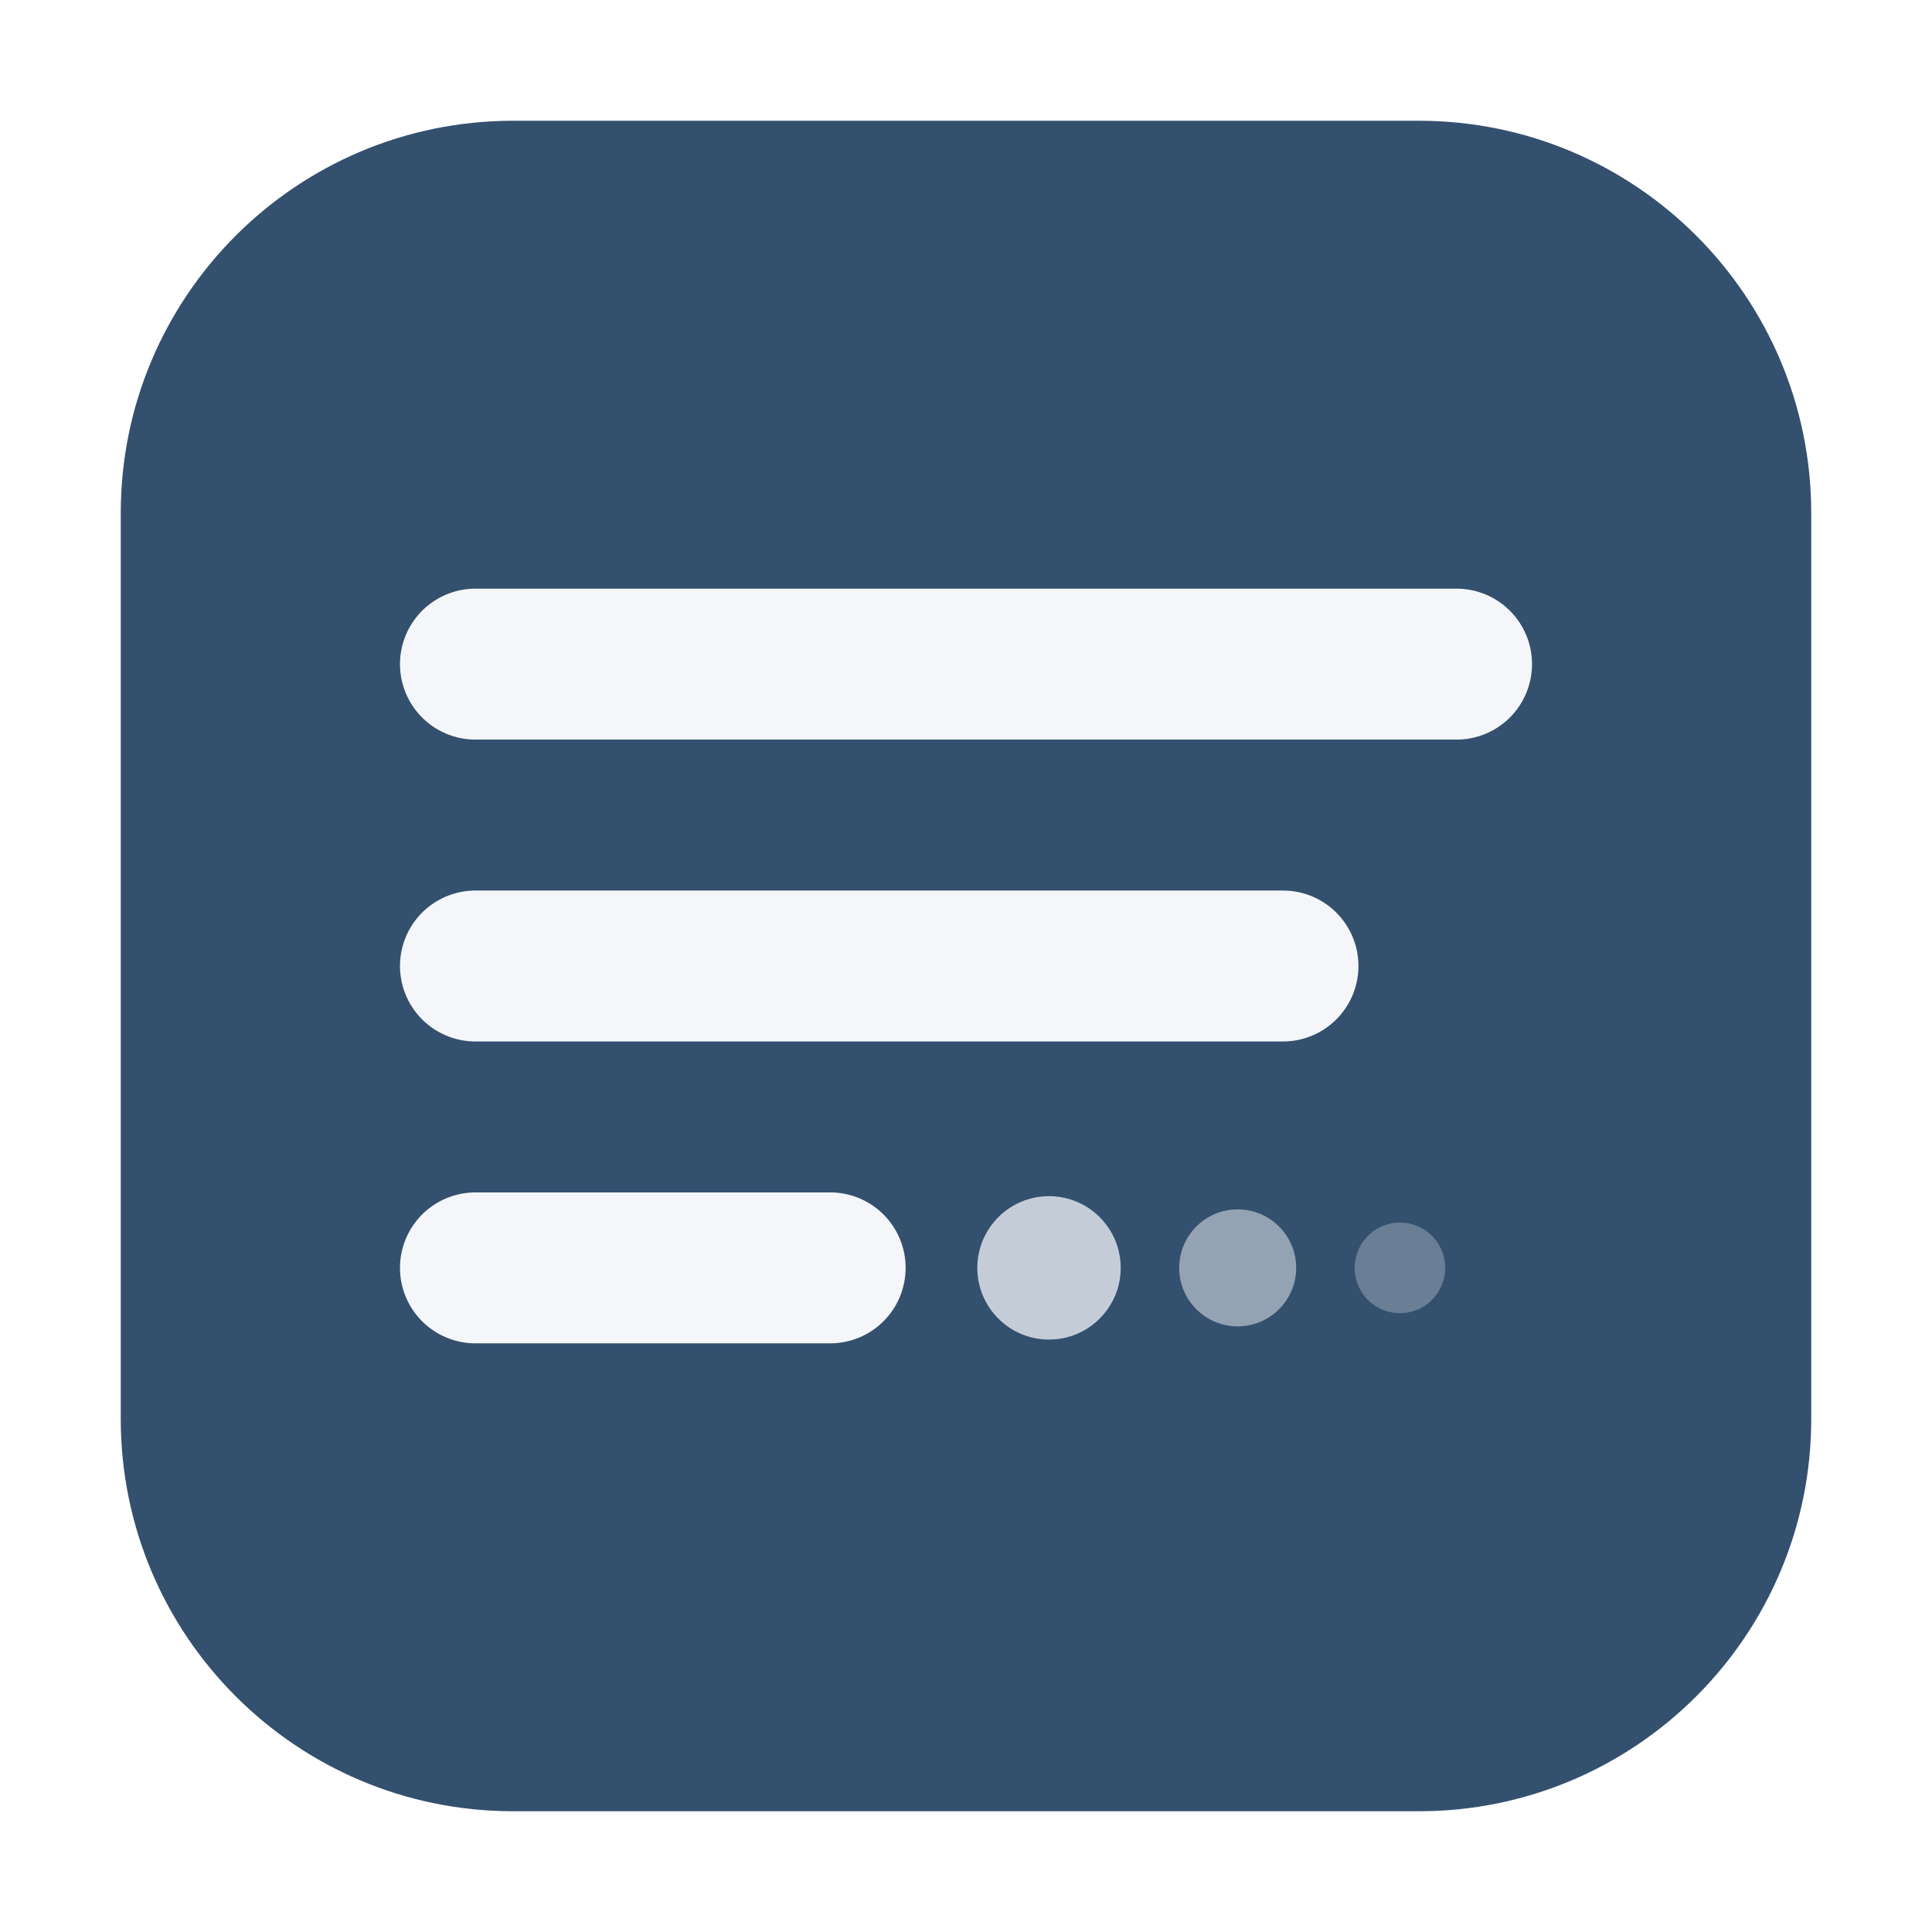
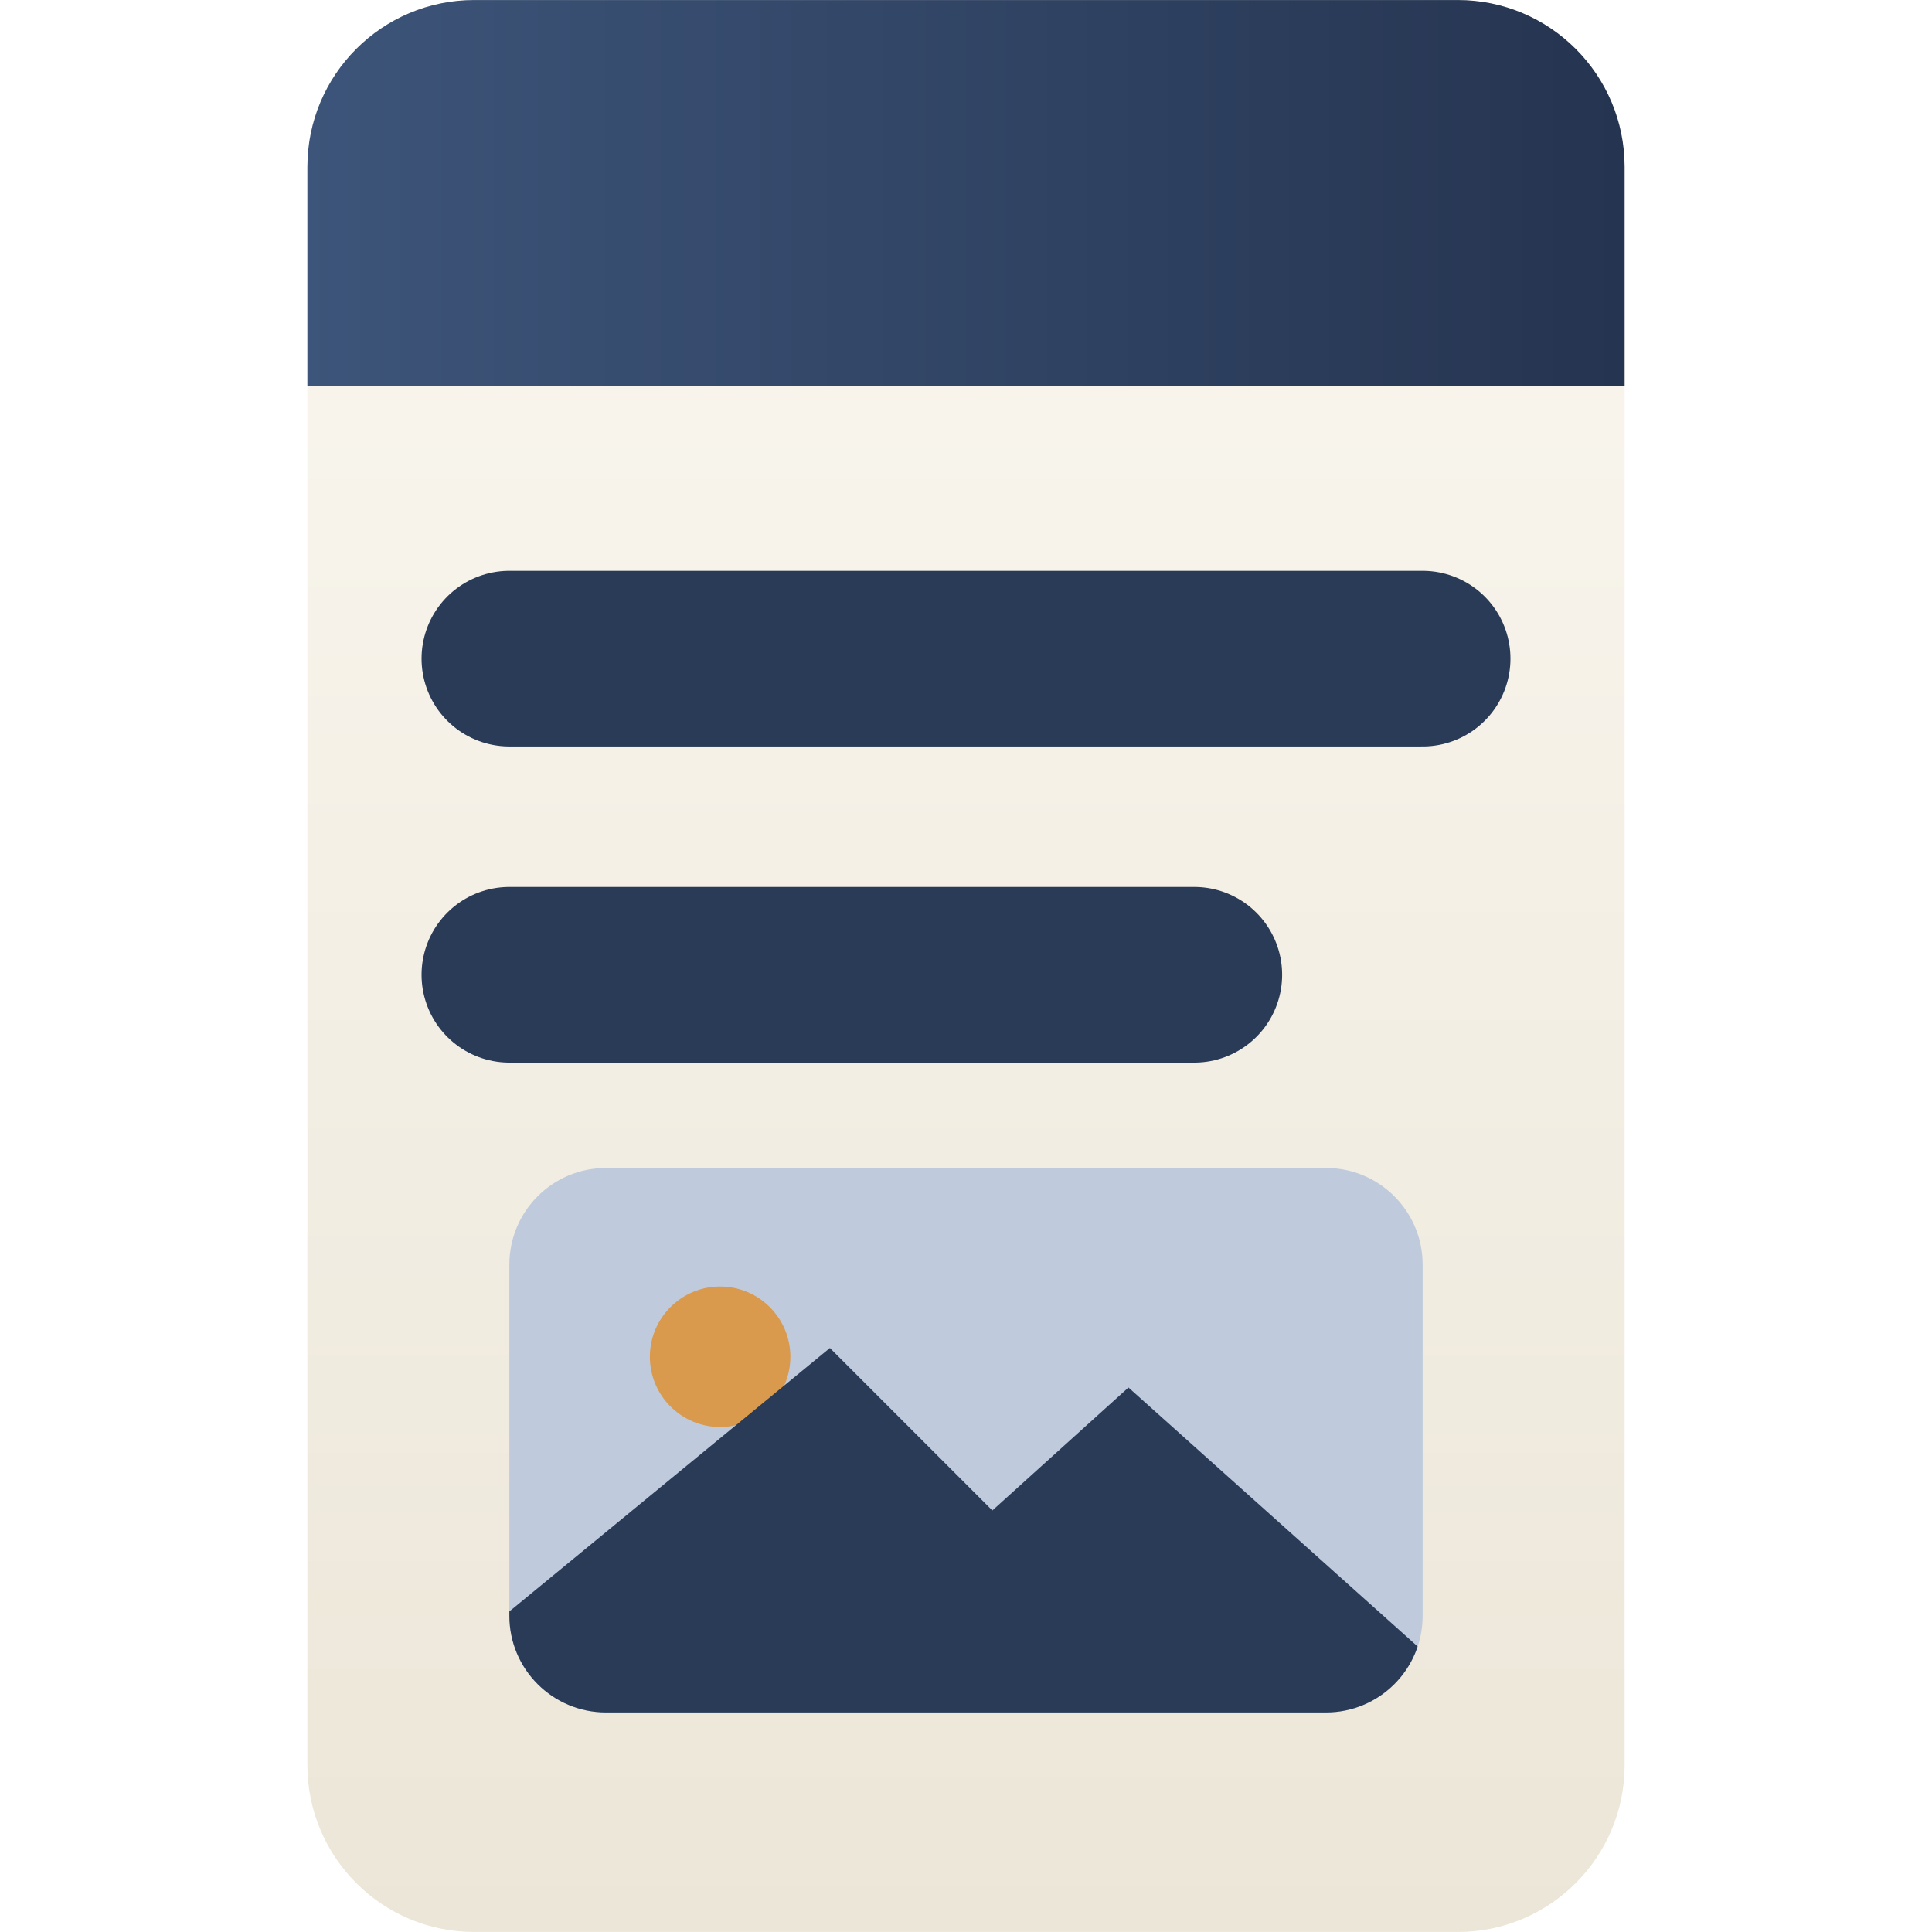
<svg xmlns="http://www.w3.org/2000/svg" viewBox="0 0 1024 1024" width="1024" height="1024">
-   <rect x="64" y="64" width="896" height="896" rx="208" ry="208" fill="#34506F" />
-   <g stroke="#F4F6F9" stroke-width="80" stroke-linecap="round" fill="none">
-     <line x1="252" y1="352" x2="772" y2="352" />
-     <line x1="252" y1="512" x2="680" y2="512" />
-     <line x1="252" y1="672" x2="440" y2="672" />
-   </g>
-   <g fill="#F4F6F9">
-     <circle cx="556" cy="672" r="38" fill-opacity="0.75" />
-     <circle cx="656" cy="672" r="31" fill-opacity="0.5" />
-     <circle cx="742" cy="672" r="24" fill-opacity="0.28" />
+   <defs>
+     <linearGradient id="p" x1="0" y1="0" x2="0" y2="1">
+       <stop offset="0" stop-color="#FBF8F1" />
+       <stop offset="1" stop-color="#ECE6D8" />
+     </linearGradient>
+     <linearGradient id="s" x1="0" y1="0" x2="1" y2="0">
+       <stop offset="0" stop-color="#3D557A" />
+       <stop offset="1" stop-color="#253450" />
+     </linearGradient>
+     <clipPath id="c">
+       <rect x="212" y="72" width="600" height="880" rx="76" />
+     </clipPath>
+     <clipPath id="pc">
+       <rect x="304" y="604" width="416" height="248" rx="44" />
+     </clipPath>
+   </defs>
+   <g transform="translate(512 512) scale(1.1636) translate(-512 -512)">
+     <rect x="212" y="72" width="600" height="880" rx="76" fill="url(#p)" />
+     <rect x="212" y="72" width="600" height="176" fill="url(#s)" clip-path="url(#c)" />
+     <g stroke="#2A3B57" stroke-width="80" stroke-linecap="round" fill="none">
+       <line x1="304" y1="372" x2="720" y2="372" />
+       <line x1="304" y1="516" x2="616" y2="516" />
+     </g>
+     <rect x="304" y="604" width="416" height="248" rx="44" fill="#BFCBDC" />
+     <g clip-path="url(#pc)">
+       <circle cx="400" cy="690" r="32" fill="#D99A4E" />
+       <path d="M304 852 L304 806 L450 686 L524 760 L586 704 L720 824 L720 852 Z" fill="#2A3B57" />
+     </g>
  </g>
</svg>
